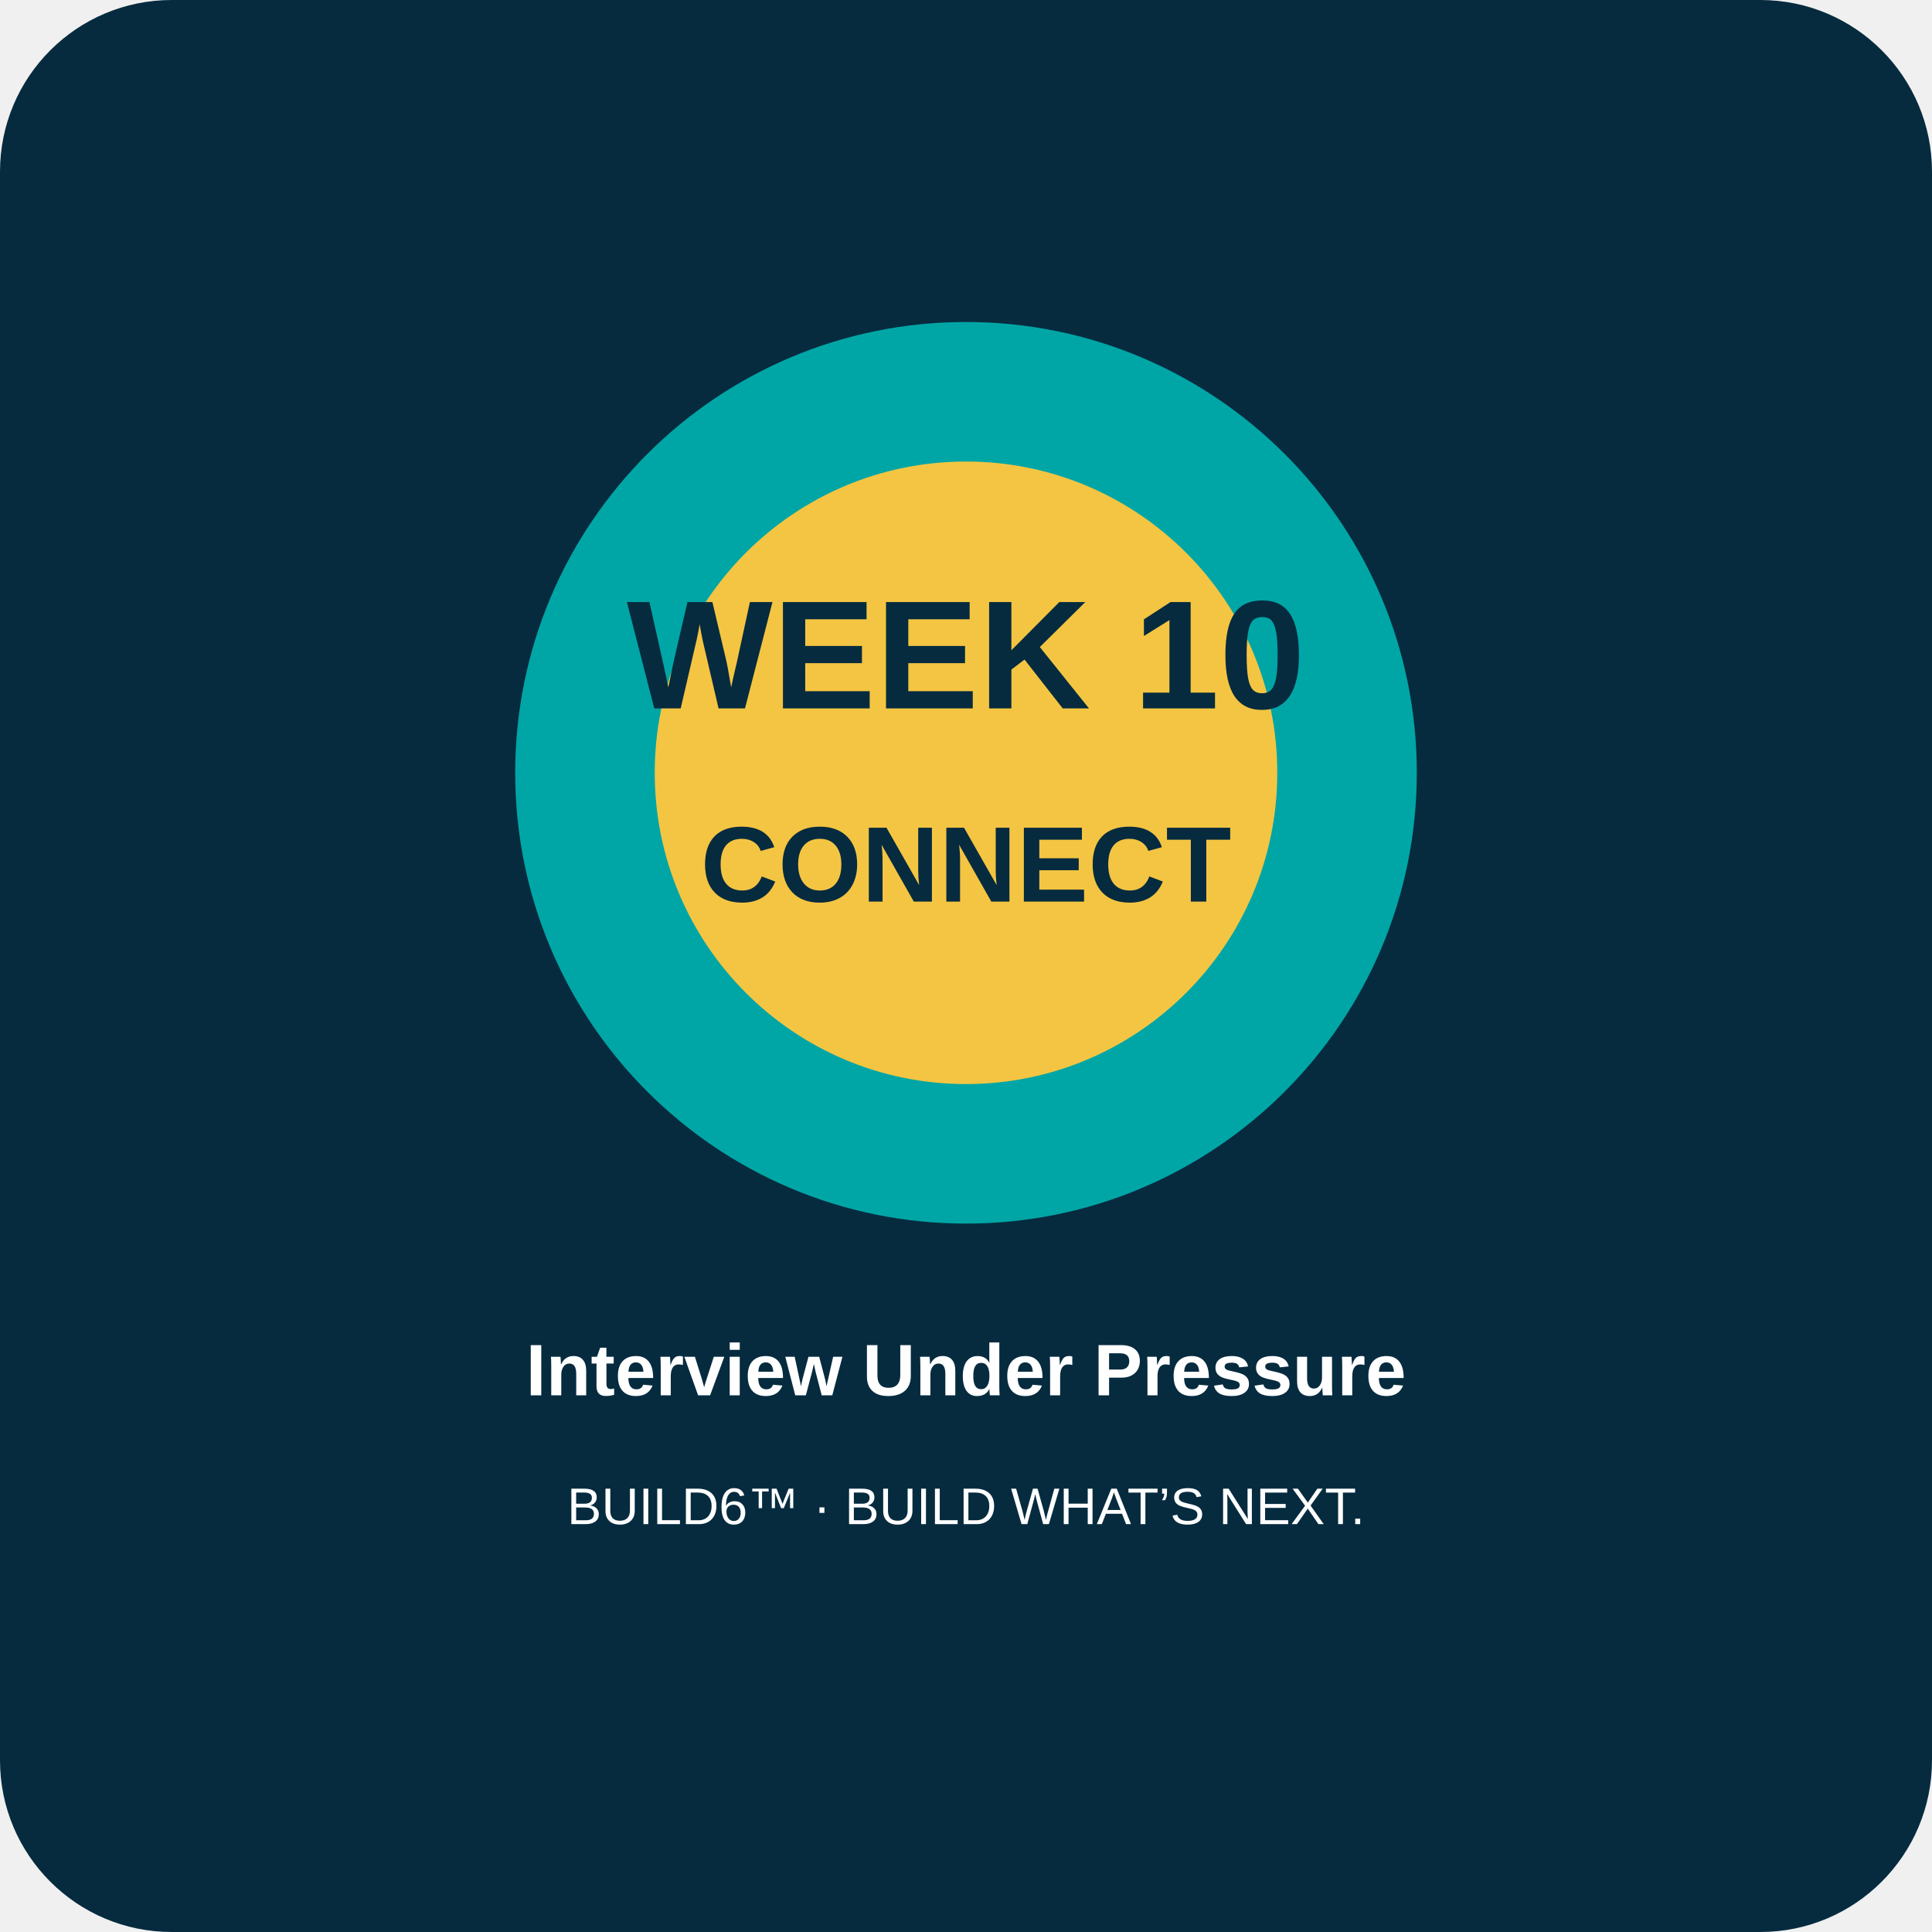
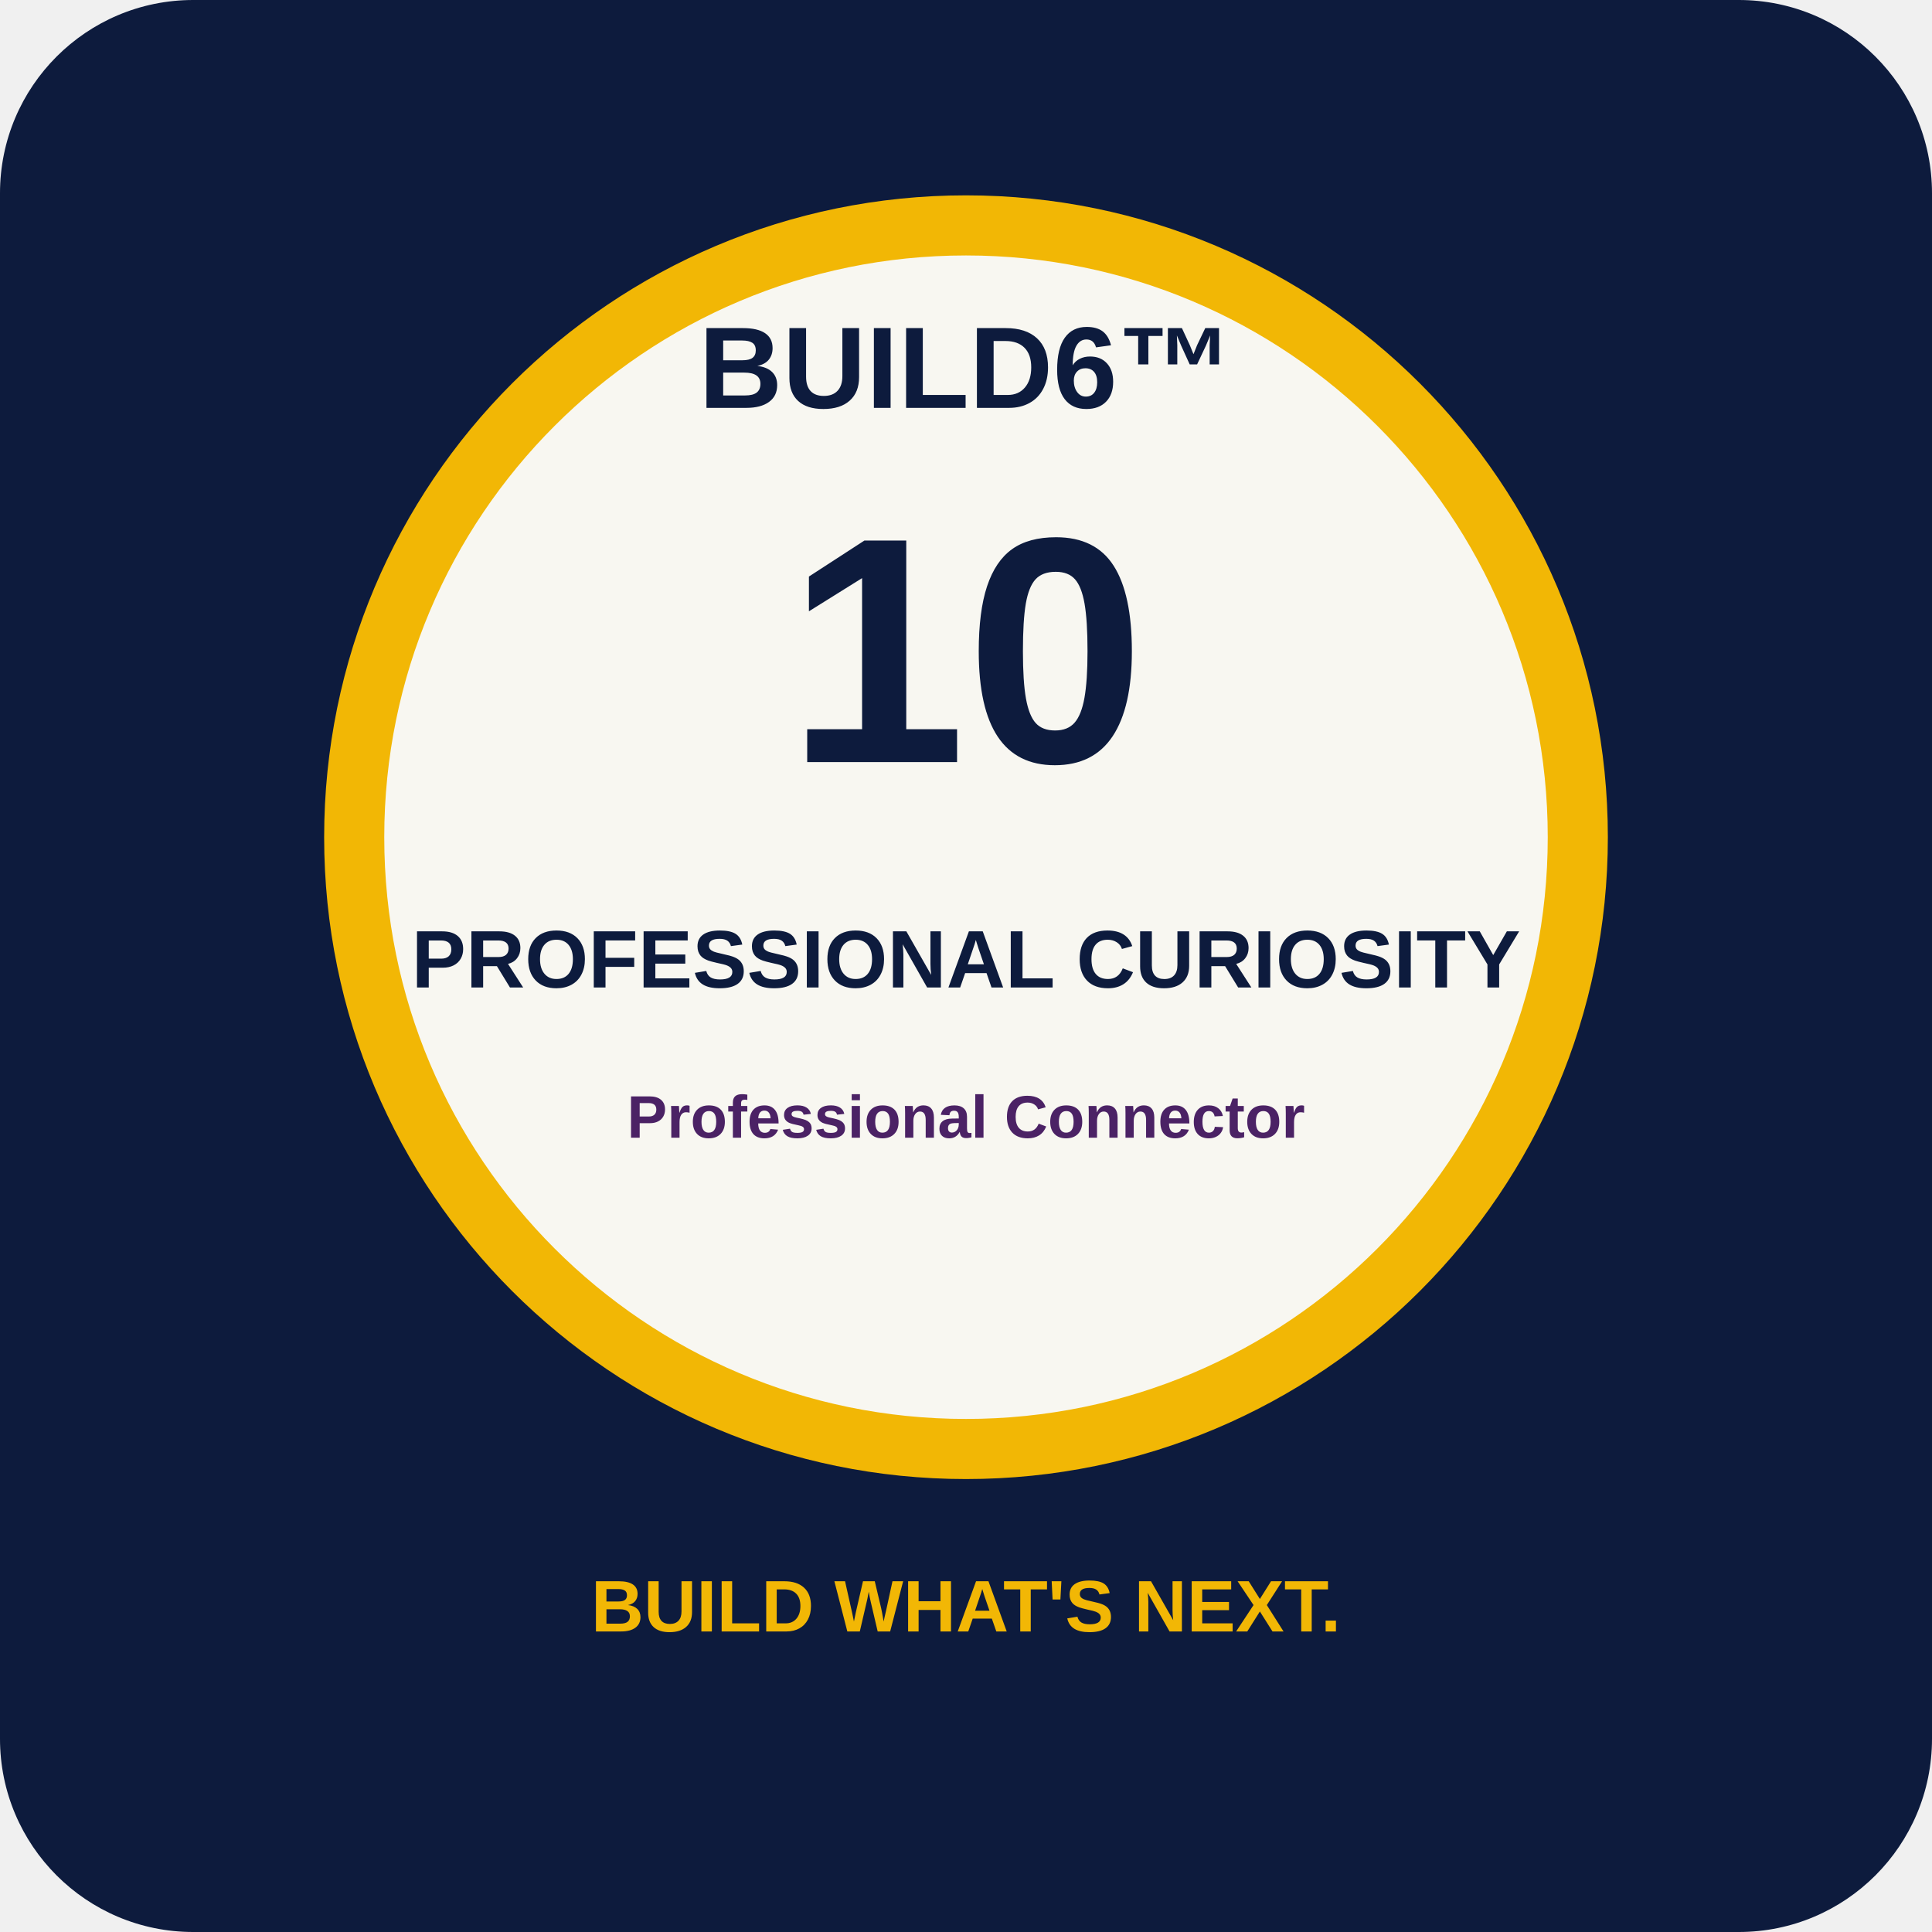
- <svg xmlns="http://www.w3.org/2000/svg" width="900" height="900" viewBox="0 0 900 900">
-   <rect width="900" height="900" rx="80" fill="#062b3f" />
-   <circle cx="450" cy="360" r="210" fill="#00a6a6" />
-   <circle cx="450" cy="360" r="145" fill="#f4c542" />
-   <text x="450" y="330" text-anchor="middle" font-family="Arial, sans-serif" font-size="72" font-weight="800" fill="#062b3f">WEEK 10</text>
-   <text x="450" y="420" text-anchor="middle" font-family="Arial, sans-serif" font-size="50" font-weight="800" fill="#062b3f">CONNECT</text>
-   <text x="450" y="650" text-anchor="middle" font-family="Arial, sans-serif" font-size="34" font-weight="700" fill="#ffffff">Interview Under Pressure</text>
-   <text x="450" y="710" text-anchor="middle" font-family="Arial, sans-serif" font-size="24" fill="#ffffff">BUILD6™ · BUILD WHAT’S NEXT.</text>
+ <svg xmlns="http://www.w3.org/2000/svg" width="900" height="900" viewBox="0 0 900 900" role="img" aria-label="BUILD6 Week 10 PROFESSIONAL CURIOSITY">
+   <rect width="900" height="900" rx="90" fill="#0D1B3D" />
+   <circle cx="450" cy="390" r="285" fill="#F8F7F1" stroke="#F2B705" stroke-width="28" />
+   <text x="450" y="190" text-anchor="middle" font-family="Arial, Helvetica, sans-serif" font-size="54" font-weight="700" fill="#0D1B3D">BUILD6™</text>
+   <text x="450" y="355" text-anchor="middle" font-family="Arial, Helvetica, sans-serif" font-size="150" font-weight="800" fill="#0D1B3D">10</text>
+   <text x="450" y="460" text-anchor="middle" font-family="Arial, Helvetica, sans-serif" font-size="38" font-weight="800" fill="#0D1B3D">PROFESSIONAL CURIOSITY</text>
+   <text x="450" y="530" text-anchor="middle" font-family="Arial, Helvetica, sans-serif" font-size="28" font-weight="700" fill="#4B2265">Professional Connector</text>
+   <text x="450" y="760" text-anchor="middle" font-family="Arial, Helvetica, sans-serif" font-size="34" font-weight="700" fill="#F2B705">BUILD WHAT'S NEXT.</text>
</svg>
